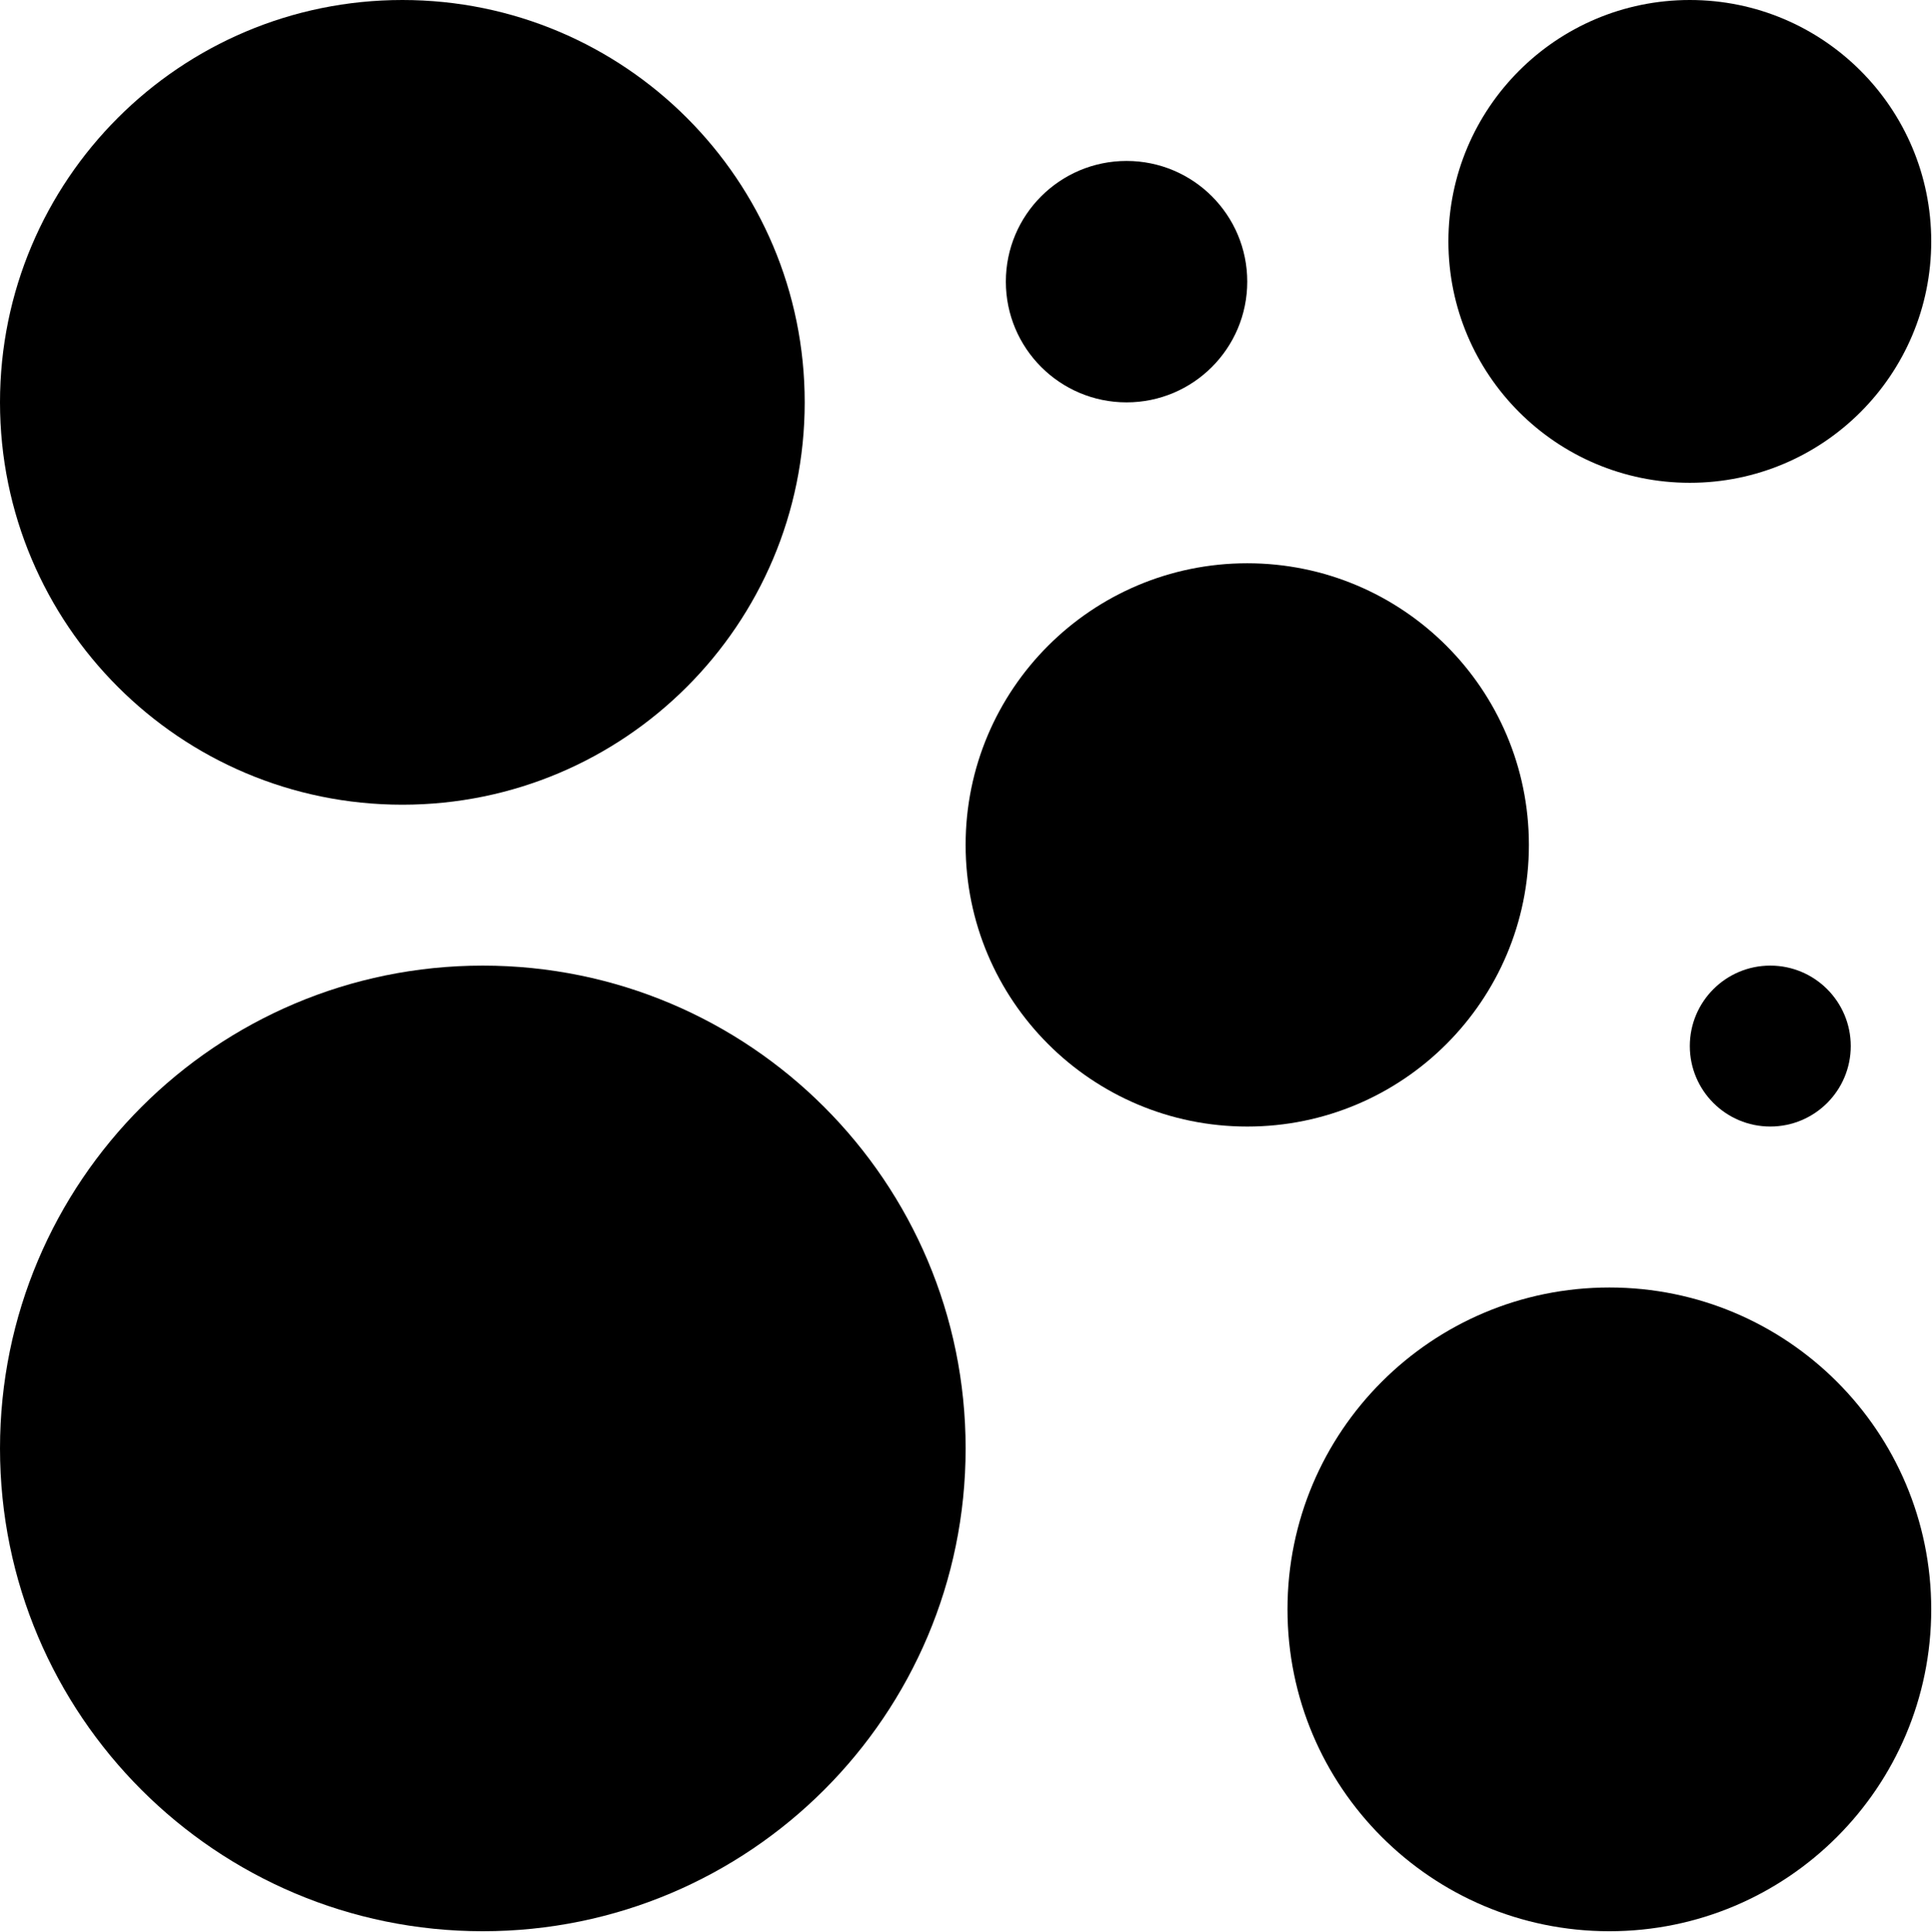
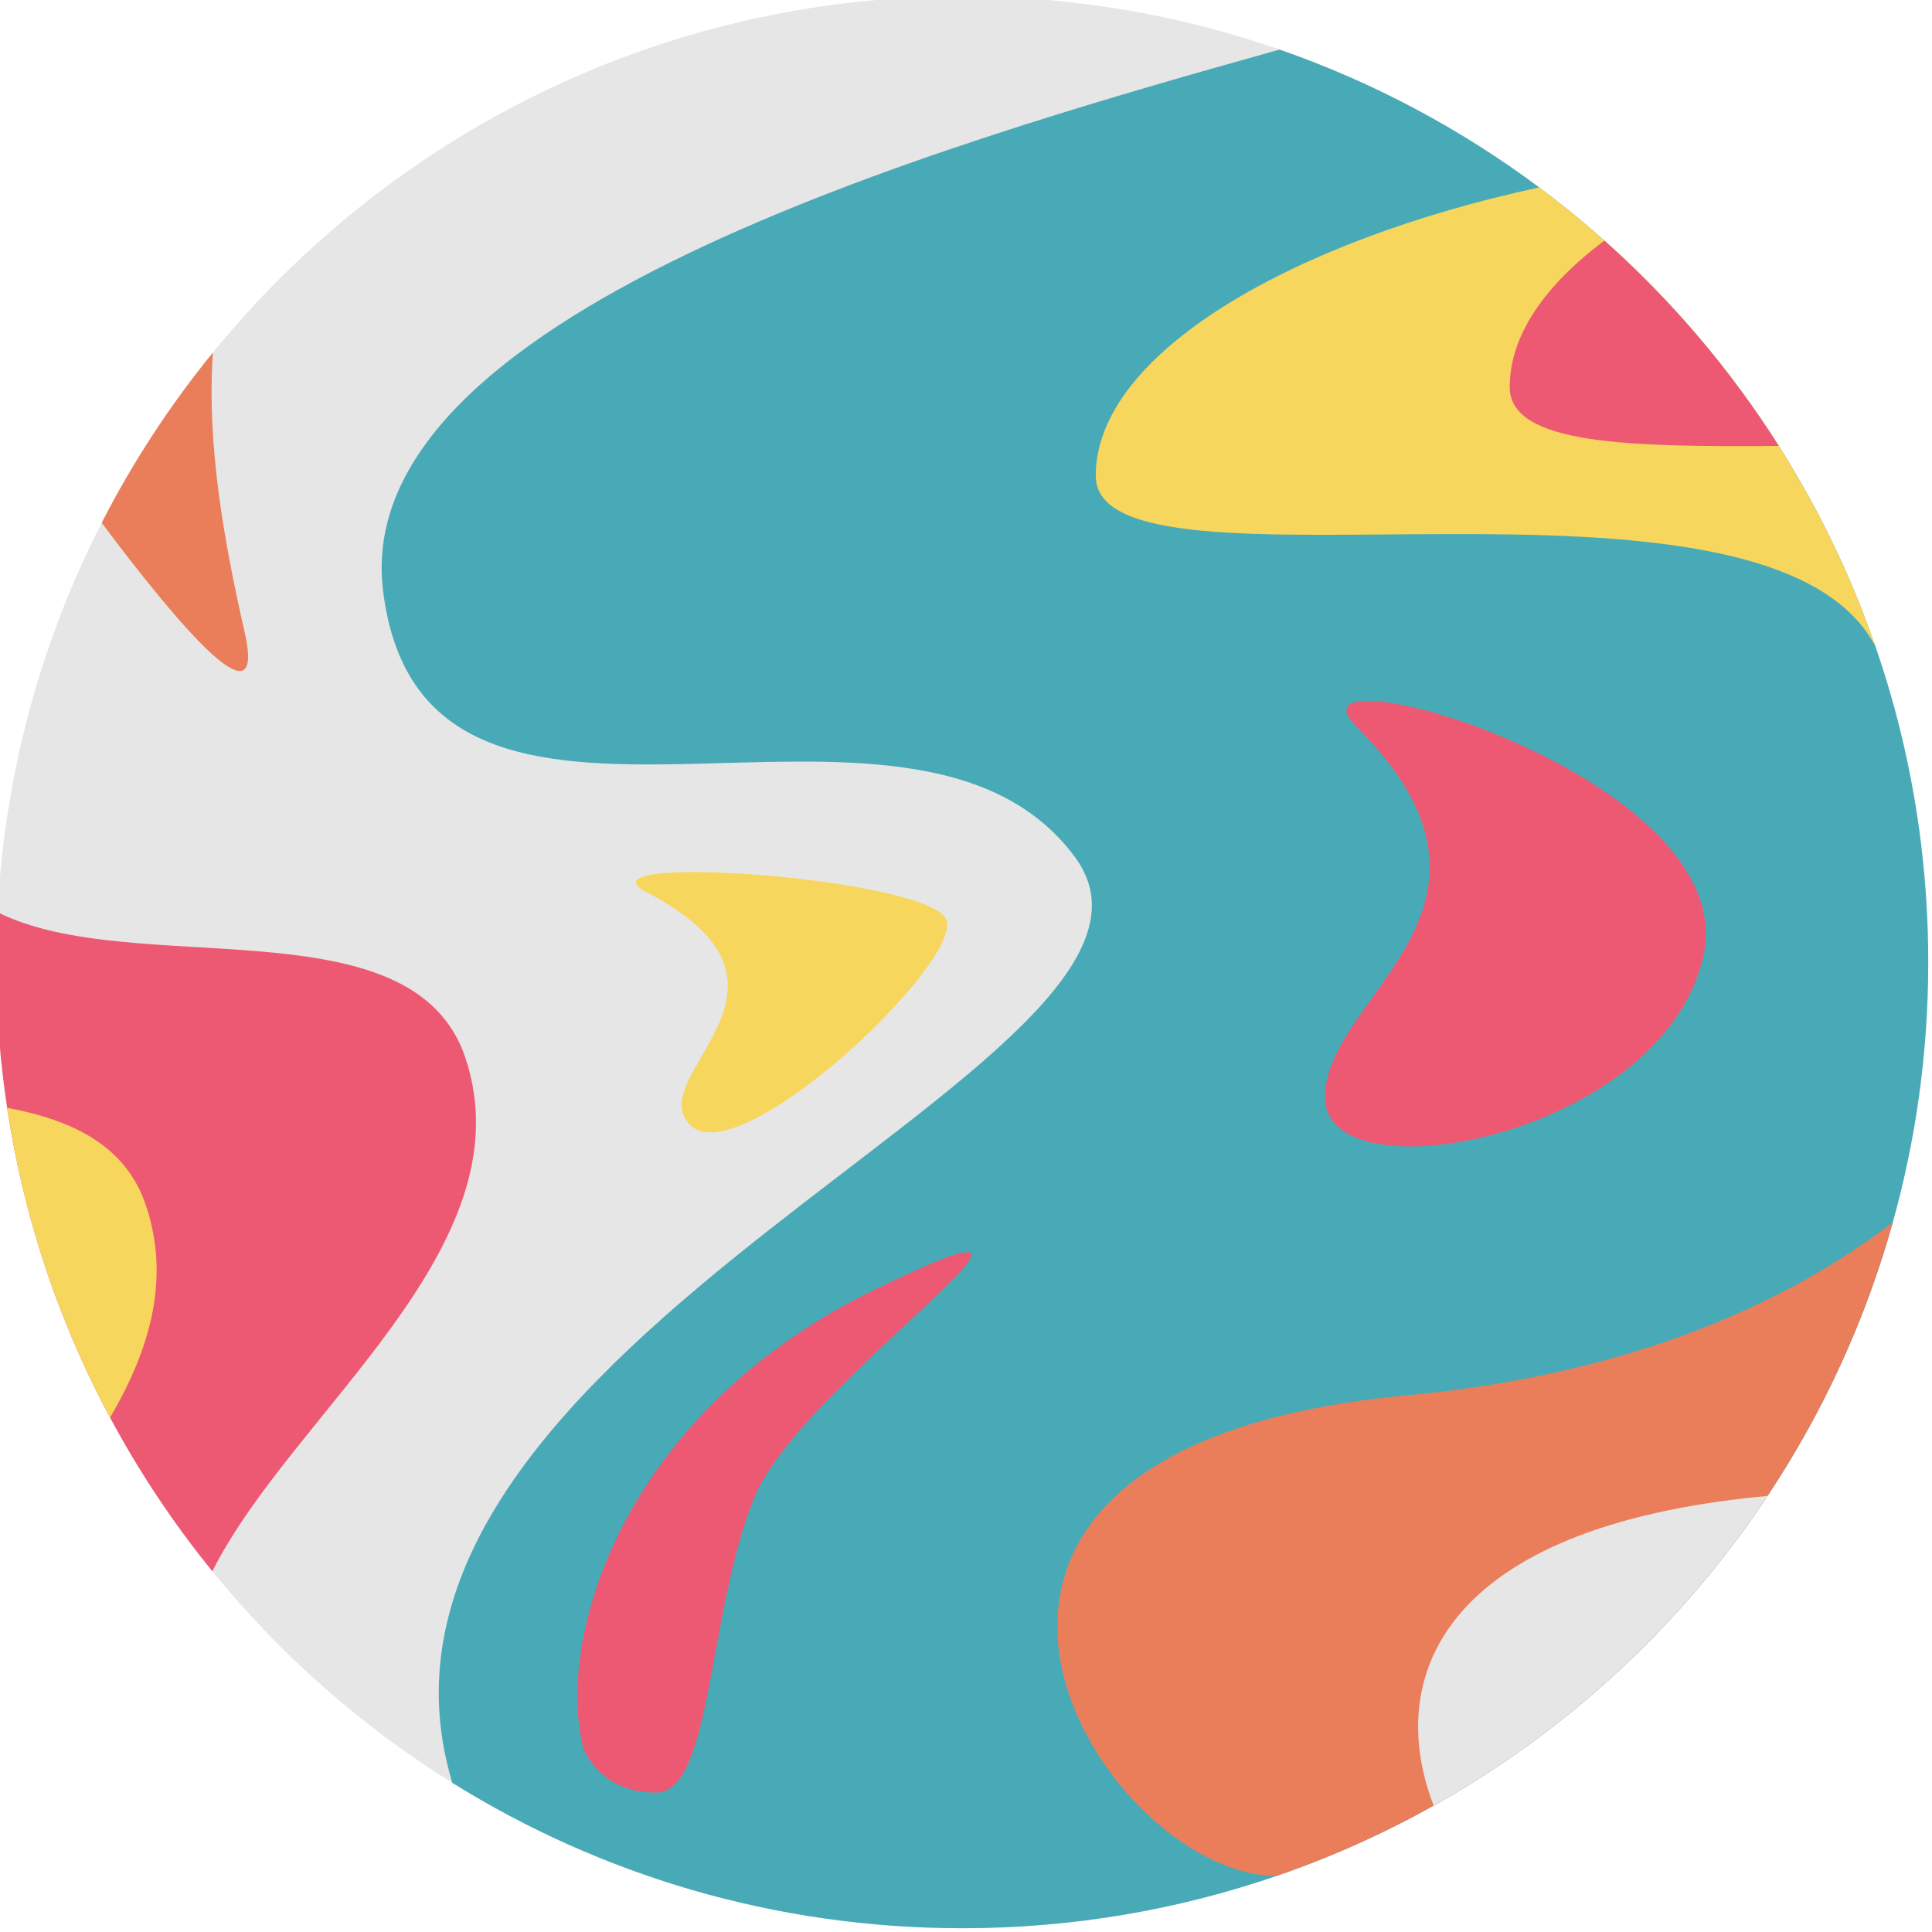
- <svg xmlns="http://www.w3.org/2000/svg" height="409.6pt" viewBox="0 0 409.6 409.6" width="409.6pt">
-   <path d="m409.602 341.336c0 37.699-30.566 68.266-68.266 68.266-37.703 0-68.266-30.566-68.266-68.266 0-37.703 30.562-68.266 68.266-68.266 37.699 0 68.266 30.562 68.266 68.266zm0 0" />
-   <path d="m324.27 179.199c0 32.992-26.742 59.734-59.734 59.734-32.992 0-59.734-26.742-59.734-59.734 0-32.988 26.742-59.734 59.734-59.734 32.992 0 59.734 26.746 59.734 59.734zm0 0" />
-   <path d="m204.801 307.199c0 56.555-45.848 102.402-102.402 102.402-56.551 0-102.398-45.848-102.398-102.402 0-56.555 45.848-102.398 102.398-102.398 56.555 0 102.402 45.844 102.402 102.398zm0 0" />
-   <path d="m170.672 85.336c0 47.129-38.207 85.336-85.336 85.336-47.129 0-85.336-38.207-85.336-85.336 0-47.129 38.207-85.336 85.336-85.336 47.129 0 85.336 38.207 85.336 85.336zm0 0" />
-   <path d="m409.602 51.199c0 28.277-22.926 51.199-51.203 51.199-28.277 0-51.199-22.922-51.199-51.199 0-28.277 22.922-51.199 51.199-51.199 28.277 0 51.203 22.922 51.203 51.199zm0 0" />
-   <path d="m392.531 221.863c0 9.426-7.641 17.066-17.066 17.066-9.426 0-17.066-7.641-17.066-17.066 0-9.422 7.641-17.062 17.066-17.062 9.426 0 17.066 7.641 17.066 17.062zm0 0" />
-   <path d="m264.535 59.734c0 14.141-11.461 25.602-25.602 25.602-14.137 0-25.598-11.461-25.598-25.602 0-14.137 11.461-25.598 25.598-25.598 14.141 0 25.602 11.461 25.602 25.598zm0 0" />
+ <svg xmlns="http://www.w3.org/2000/svg" viewBox="1 1 512 512">
+   <path d="m512 256c0 141.387-114.613 256-256 256-49.613 0-95.91-14.105-135.137-38.535-24.188-15.059-45.684-34.043-63.582-56.059-35.82-44.043-57.281-100.219-57.281-161.406 0-4.453.113-8.871.344-13.27 1.891-37.012 11.641-71.953 27.605-103.176 8.246-16.102 18.141-31.219 29.477-45.129 46.938-57.625 118.453-94.426 198.574-94.426 29.465 0 57.762 4.973 84.105 14.137 100.066 34.797 171.895 129.945 171.895 241.863zm0 0" fill="#e6e6e6" />
+   <path d="m512 256c0 23.898-3.27 47.02-9.402 68.965-22.625 81.102-84.188 145.961-163.277 173.168-26.121 8.988-54.148 13.867-83.32 13.867-49.613 0-95.91-14.105-135.137-38.535-35.484-117.961 204.758-191.375 165.043-245.281-43.887-59.559-172.41 17.23-183.383-70.531-9.066-72.578 143.664-117.289 237.582-143.516 24.91 8.664 48.062 21.066 68.805 36.531 40.742 30.395 72.141 72.621 89.078 121.605 1.285 3.699 2.488 7.438 3.594 11.223.012.02.012.031.012.051 1.16 3.906 2.227 7.859 3.188 11.84 4.723 19.434 7.219 39.734 7.219 60.613zm0 0" fill="#49aab7" />
+   <path d="m497.988 172.273c-29.109-55.246-206.598-8.988-206.598-45.184 0-32.633 52.641-62.441 117.52-76.422 5.965 4.449 11.723 9.152 17.273 14.086 17.812 15.871 33.395 34.176 46.215 54.418 10.461 16.52 19.09 34.312 25.59 53.102zm0 0" fill="#f7d65e" />
+   <path d="m472.398 119.172c-39.172.281-71.305-.188-71.305-15.59 0-13.773 9.375-27.043 25.09-38.828 17.812 15.871 33.395 34.176 46.215 54.418zm0 0" fill="#ed5972" />
+   <path d="m502.598 324.965c-7.273 26.078-18.57 50.469-33.188 72.473-22.496 33.887-52.852 62.109-88.473 82.055-13.195 7.387-27.113 13.648-41.617 18.641-47.145 0-117.676-113.223 34.344-127.328 60.168-5.582 101.254-24.734 128.934-45.84zm0 0" fill="#ea7e5a" />
+   <path d="m469.41 397.438c-22.496 33.887-52.852 62.109-88.473 82.055-12.84-33.246 1.129-73.957 88.336-82.043.043 0 .094-.012.137-.012zm0 0" fill="#e6e6e6" />
+   <path d="m155.691 464.566c-7.664-28.562 9.75-89.164 77.32-121.906 67.57-32.742-19.504 24.379-32.043 55.031-12.539 30.648-11.145 78.367-26.121 78.367-14.977 0-19.156-11.492-19.156-11.492zm0 0" fill="#ed5972" />
+   <path d="m57.281 417.406c-10.27-12.633-19.363-26.27-27.105-40.73-13.477-25.152-22.863-52.809-27.281-82.098-1.914-12.582-2.895-25.465-2.895-38.578 0-4.453.113-8.871.344-13.27 35.965 18.141 110.09-3.105 124 38.629 16.727 50.195-46.027 94-67.062 136.047zm0 0" fill="#ed5972" />
+   <path d="m30.176 376.676c-13.477-25.152-22.863-52.809-27.281-82.098 17.398 3.27 31.492 10.02 36.812 25.965 6.531 19.594.949 38.211-9.531 56.133zm0 0" fill="#f7d65e" />
+   <path d="m172.406 237.473c-20.504-10.699 75.238-3.898 79.414 7.316 4.176 11.211-54.855 67.395-67.918 54.332-13.062-13.059 36.57-36.57-11.496-61.648zm0 0" fill="#f7d65e" />
+   <path d="m27.949 139.555c8.246-16.102 18.141-31.219 29.477-45.129-1.703 24.43 3 50.305 8.402 74.086 5.758 25.336-16.582-.512-37.879-28.957zm0 0" fill="#ea7e5a" />
+   <path d="m360.488 193.59c-22.164-22.168 102.402 12.539 91.953 60.602-10.449 48.066-100.312 64.785-100.312 37.617 0-27.168 56.426-50.156 8.359-98.219zm0 0" fill="#ed5972" />
</svg>
